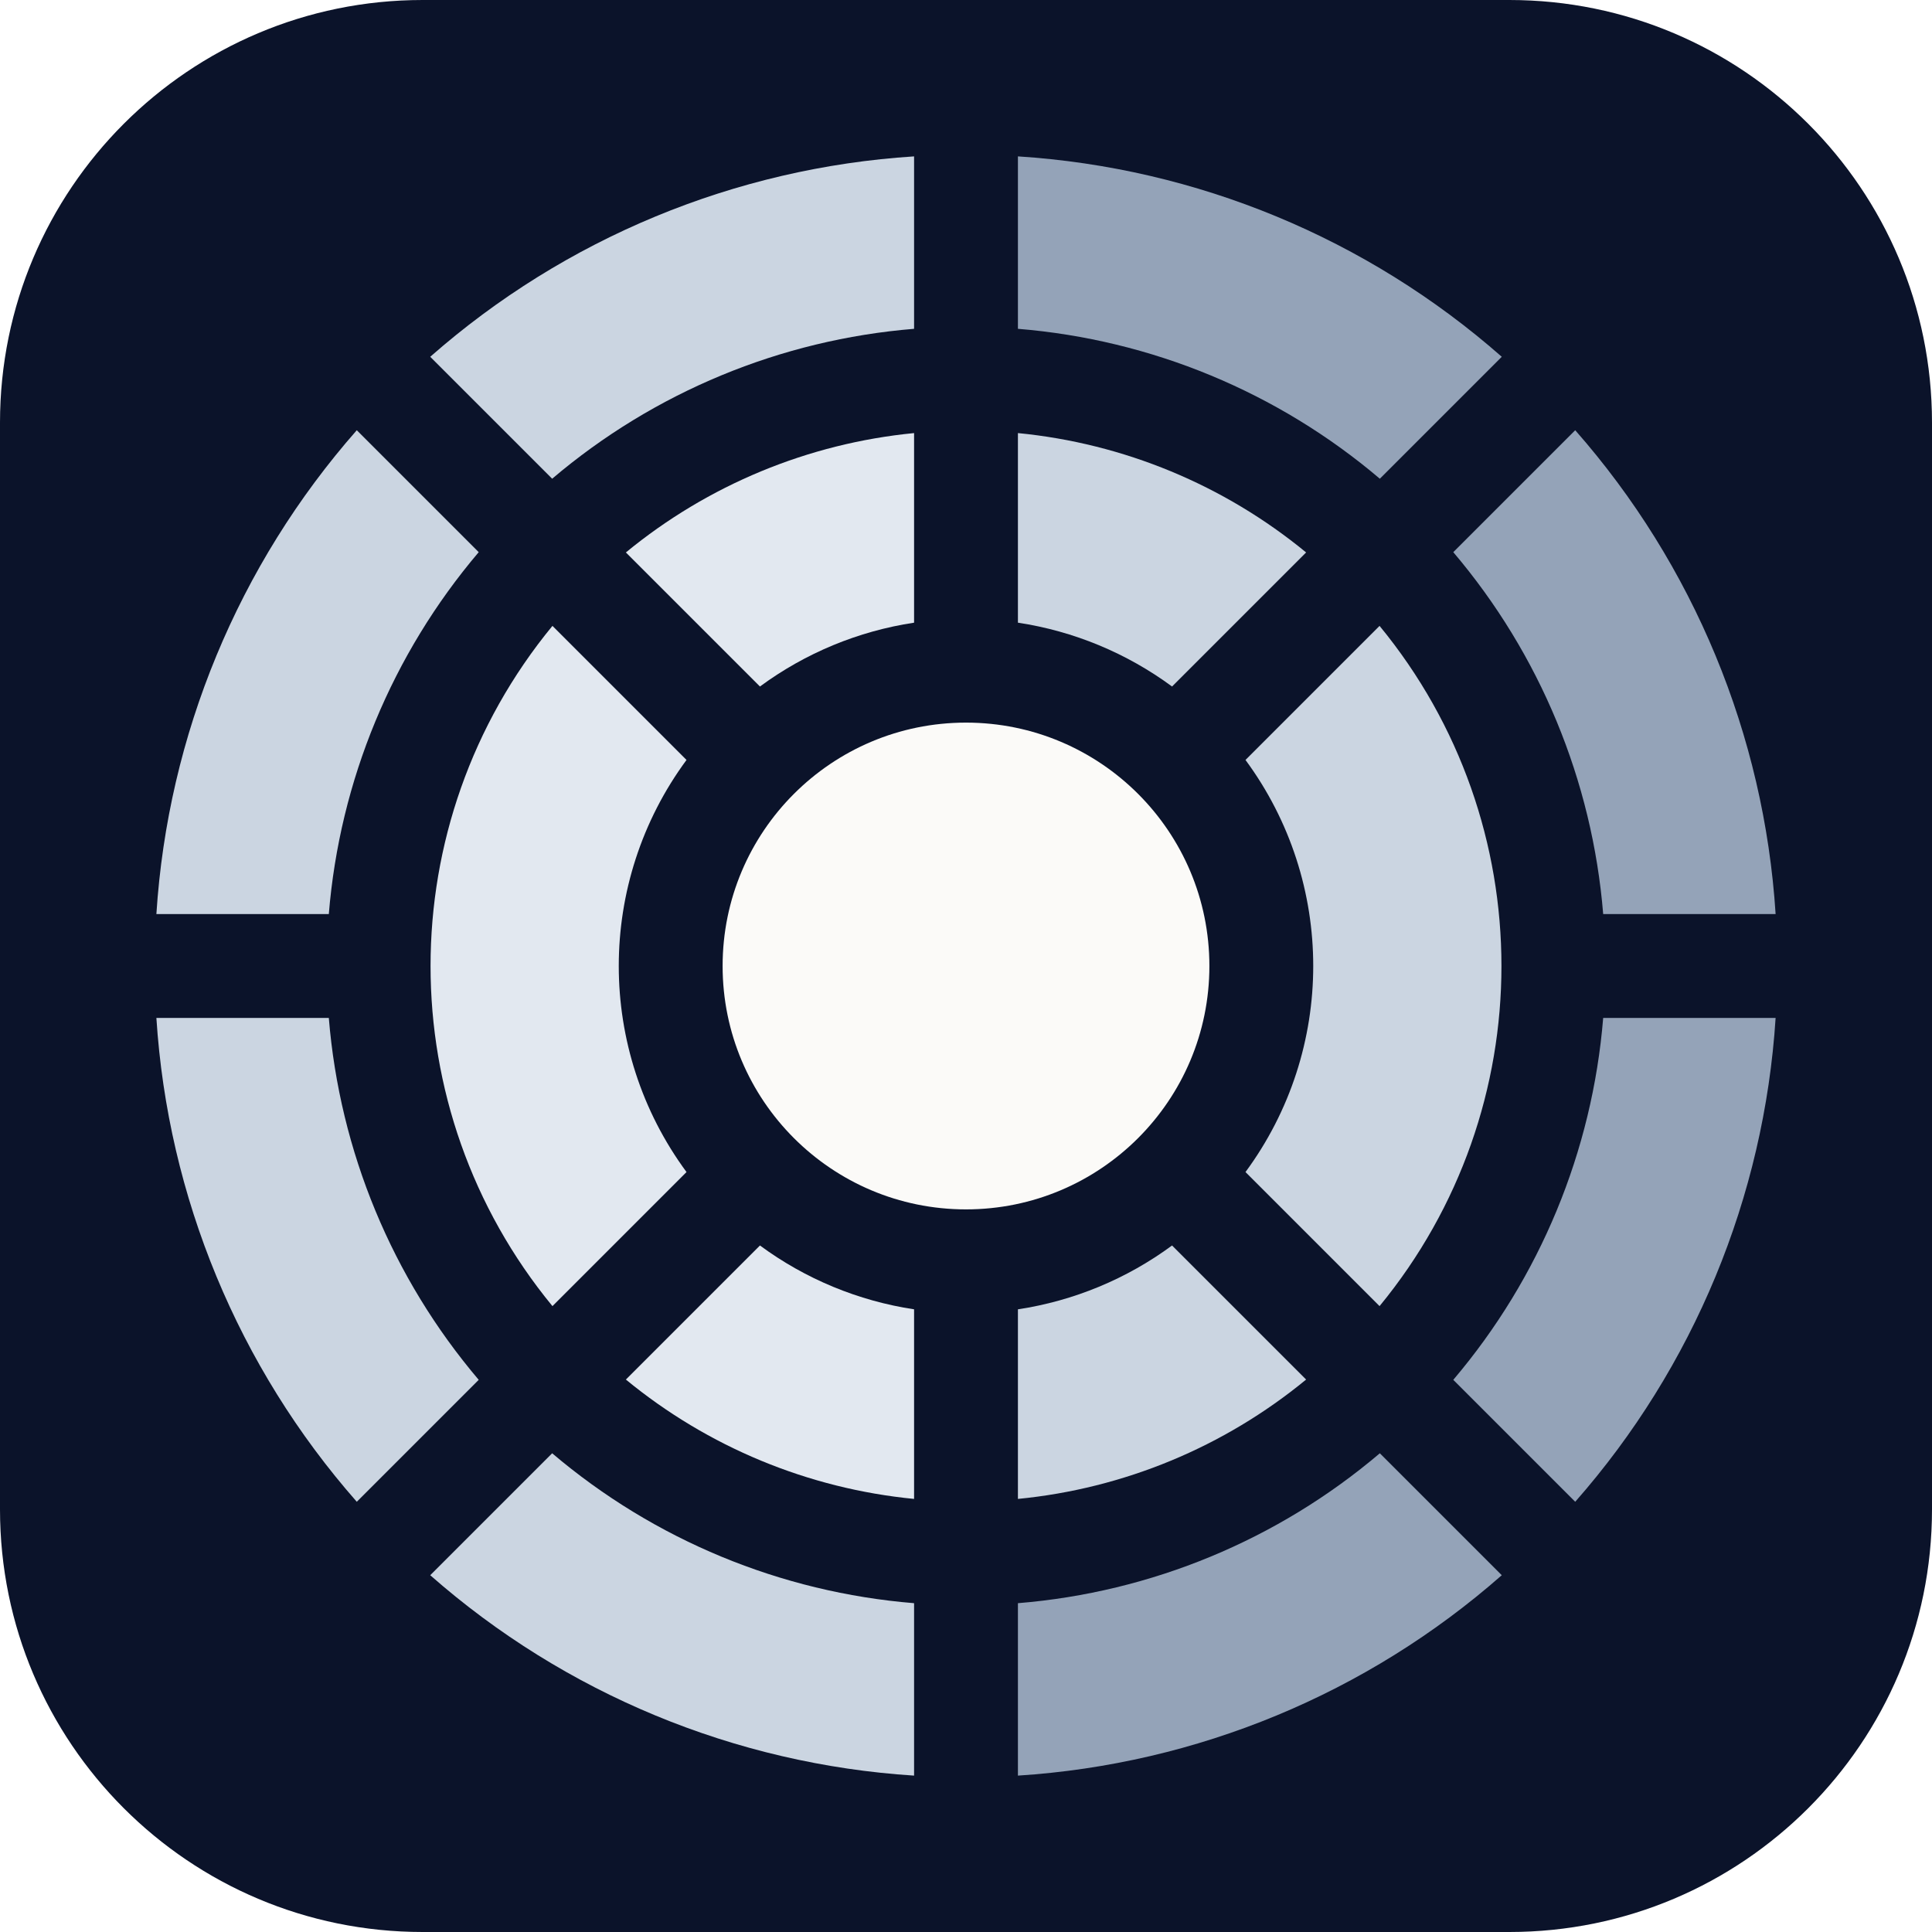
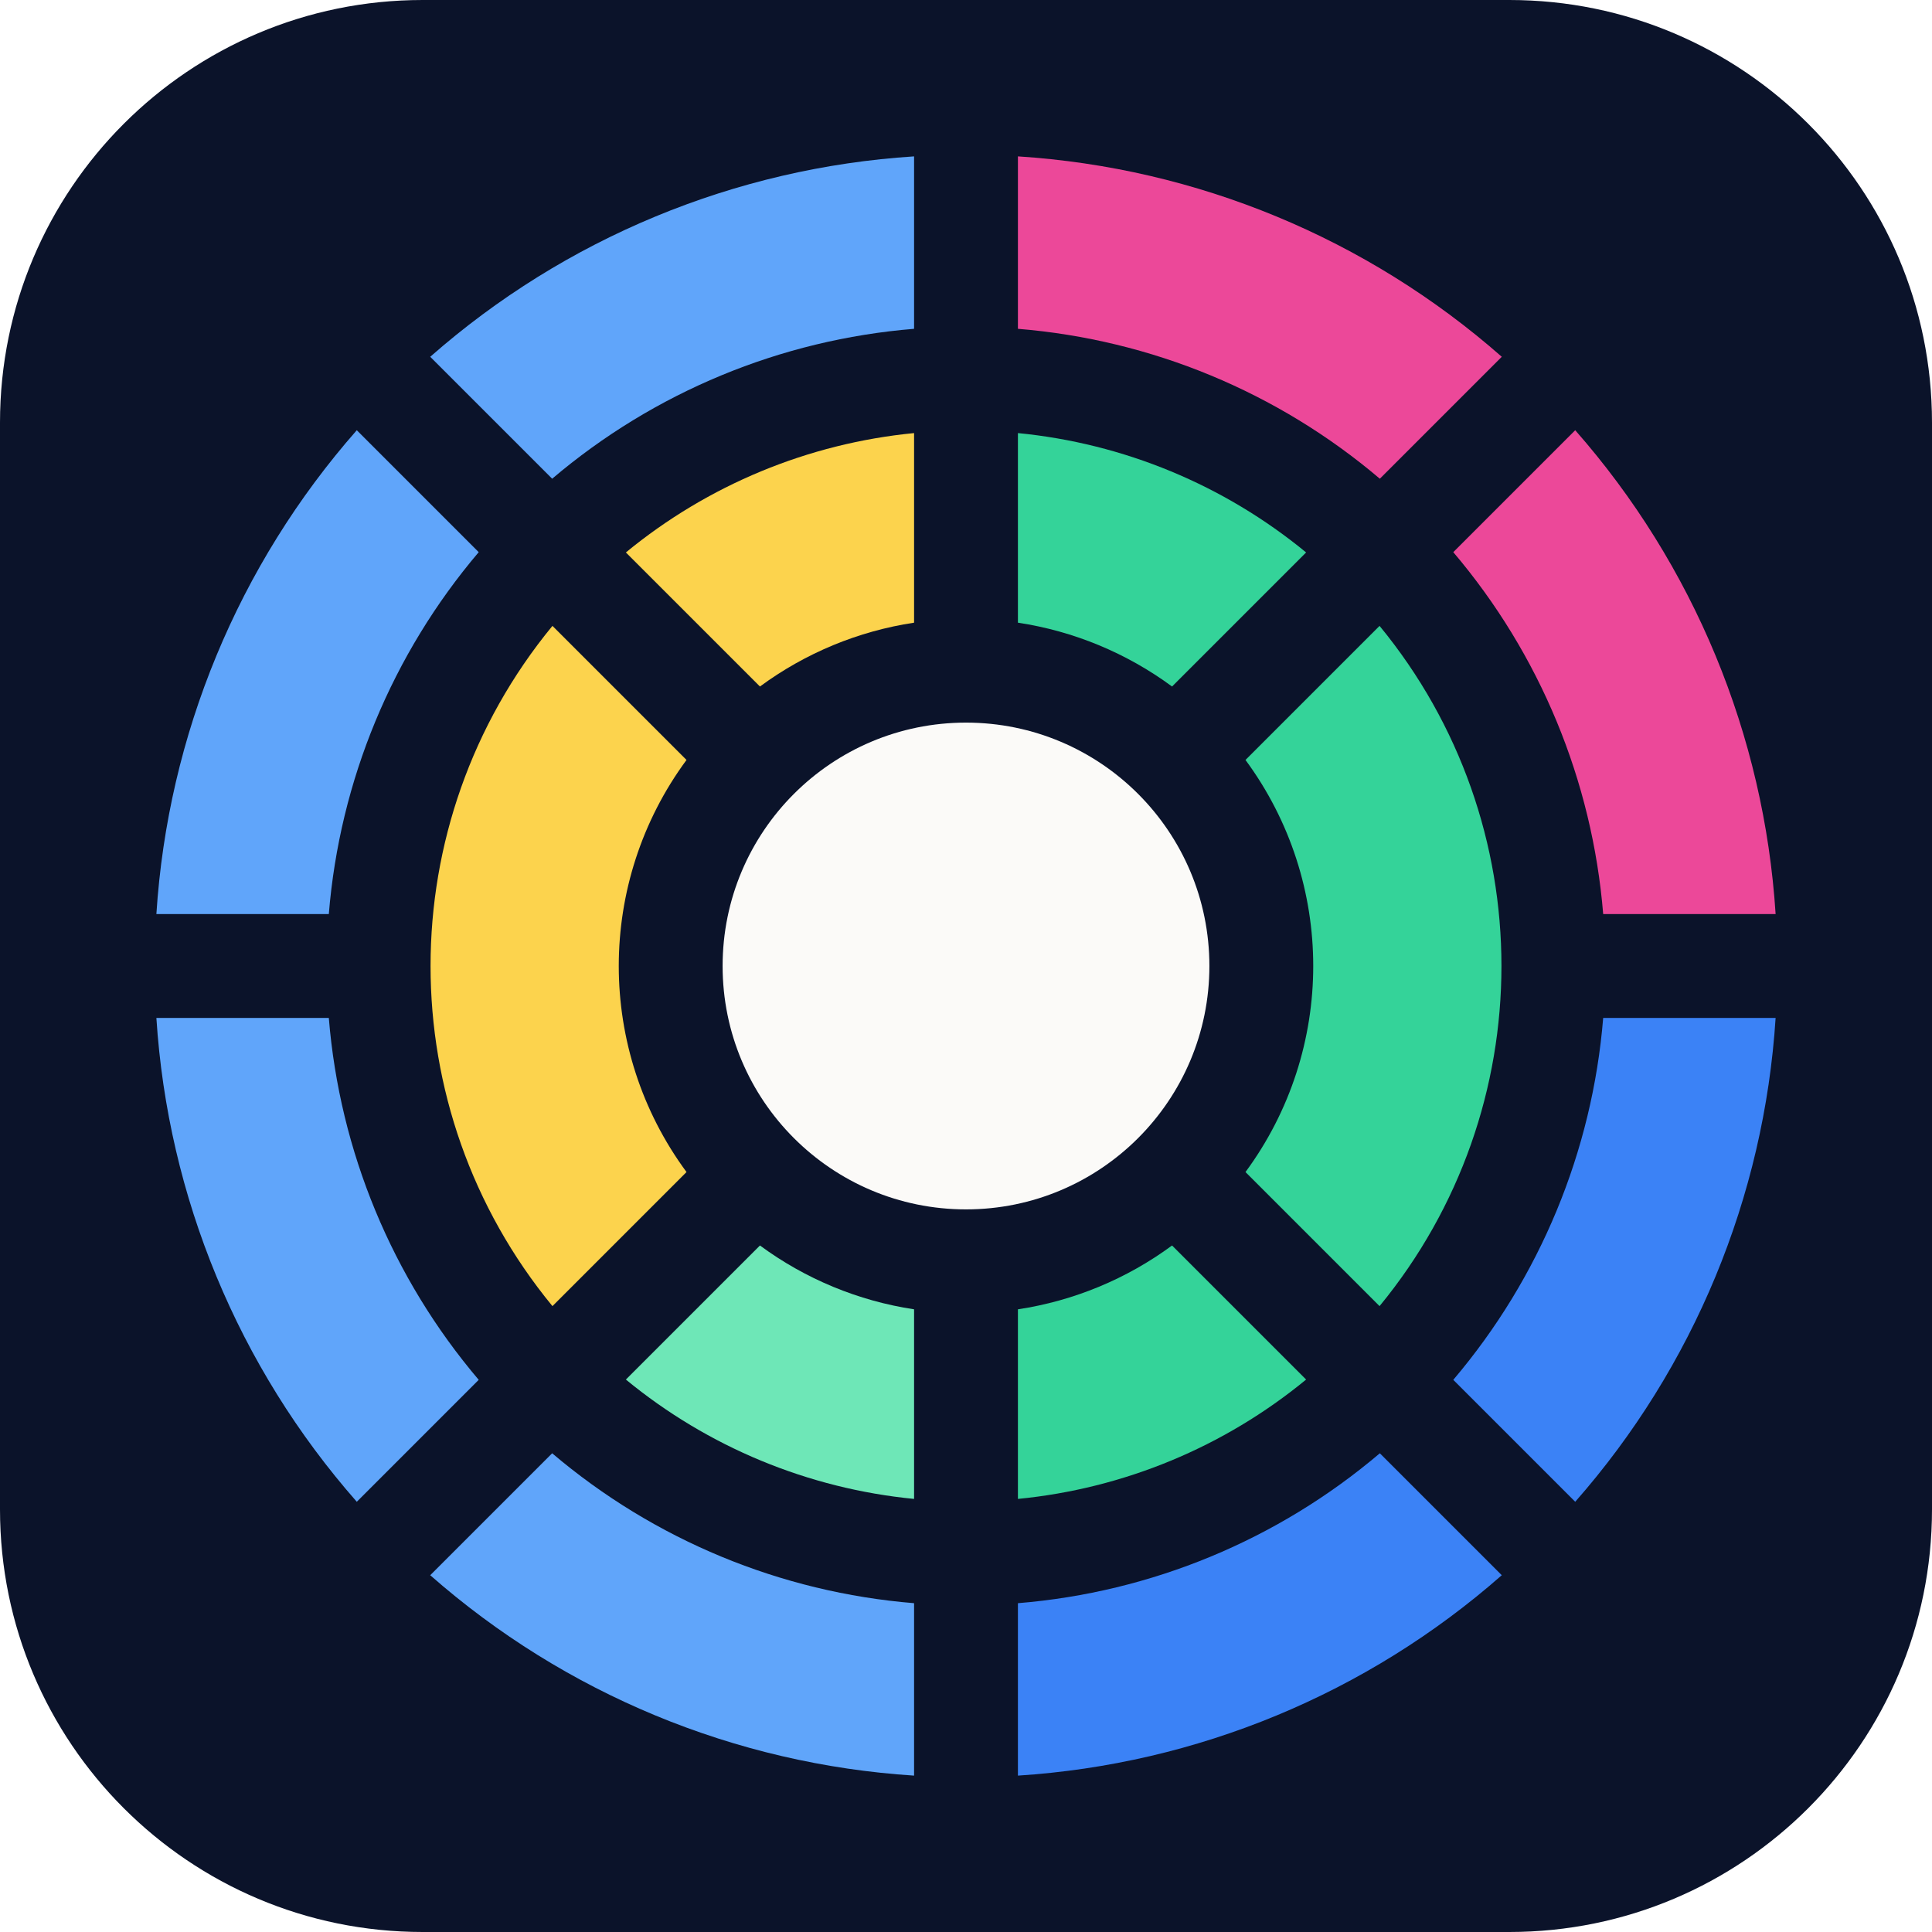
- <svg xmlns="http://www.w3.org/2000/svg" viewBox="0 0 1024 1024" width="1024" height="1024" role="img" aria-label="Lean Mean Clean Apps (slate)">
+ <svg xmlns="http://www.w3.org/2000/svg" viewBox="0 0 1024 1024" width="1024" height="1024" role="img" aria-label="Lean Mean Clean Apps (spectrum)">
  <rect width="1024" height="1024" rx="224" fill="#0B132A" />
  <g transform="translate(512 512) scale(0.86) translate(-512 -512)">
-     <path d="M544 13.03A500 500 0 0 1 842.2 136.54L767.05 211.69A394 394 0 0 0 544 119.3Z" fill="#94A3B8" />
-     <path d="M887.46 181.8A500 500 0 0 1 1010.97 480L904.7 480A394 394 0 0 0 812.31 256.95Z" fill="#94A3B8" />
-     <path d="M1010.97 544A500 500 0 0 1 887.46 842.2L812.31 767.05A394 394 0 0 0 904.7 544Z" fill="#94A3B8" />
-     <path d="M842.2 887.46A500 500 0 0 1 544 1010.97L544 904.7A394 394 0 0 0 767.05 812.31Z" fill="#94A3B8" />
-     <path d="M480 1010.97A500 500 0 0 1 181.8 887.46L256.95 812.31A394 394 0 0 0 480 904.7Z" fill="#CBD5E1" />
-     <path d="M136.54 842.2A500 500 0 0 1 13.03 544L119.3 544A394 394 0 0 0 211.69 767.05Z" fill="#CBD5E1" />
-     <path d="M13.03 480A500 500 0 0 1 136.54 181.8L211.69 256.95A394 394 0 0 0 119.3 480Z" fill="#CBD5E1" />
-     <path d="M181.8 136.54A500 500 0 0 1 480 13.03L480 119.3A394 394 0 0 0 256.95 211.69Z" fill="#CBD5E1" />
-     <path d="M544 183.56A330 330 0 0 1 721.62 257.13L638.99 339.75A214 214 0 0 0 544 300.41Z" fill="#CBD5E1" />
-     <path d="M766.87 302.38A330 330 0 0 1 766.87 721.62L684.25 638.99A214 214 0 0 0 684.25 385.01Z" fill="#CBD5E1" />
-     <path d="M721.62 766.87A330 330 0 0 1 544 840.44L544 723.59A214 214 0 0 0 638.99 684.25Z" fill="#CBD5E1" />
-     <path d="M480 840.44A330 330 0 0 1 302.38 766.87L385.01 684.25A214 214 0 0 0 480 723.59Z" fill="#E2E8F0" />
-     <path d="M257.13 721.62A330 330 0 0 1 257.13 302.38L339.75 385.01A214 214 0 0 0 339.75 638.99Z" fill="#E2E8F0" />
-     <path d="M302.38 257.13A330 330 0 0 1 480 183.56L480 300.41A214 214 0 0 0 385.01 339.75Z" fill="#E2E8F0" />
+     <path d="M544 13.03A500 500 0 0 1 842.2 136.54L767.05 211.69A394 394 0 0 0 544 119.3Z" fill="#EC4899" />
+     <path d="M887.46 181.8A500 500 0 0 1 1010.97 480L904.7 480A394 394 0 0 0 812.31 256.95Z" fill="#EC4899" />
+     <path d="M1010.97 544A500 500 0 0 1 887.46 842.2L812.31 767.05A394 394 0 0 0 904.7 544Z" fill="#3B82F6" />
+     <path d="M842.2 887.46A500 500 0 0 1 544 1010.97L544 904.7A394 394 0 0 0 767.05 812.31Z" fill="#3B82F6" />
+     <path d="M480 1010.97A500 500 0 0 1 181.8 887.46L256.95 812.31A394 394 0 0 0 480 904.7Z" fill="#60A5FA" />
+     <path d="M136.54 842.2A500 500 0 0 1 13.03 544L119.3 544A394 394 0 0 0 211.69 767.05Z" fill="#60A5FA" />
+     <path d="M13.03 480A500 500 0 0 1 136.54 181.8L211.69 256.95A394 394 0 0 0 119.3 480Z" fill="#60A5FA" />
+     <path d="M181.8 136.54A500 500 0 0 1 480 13.03L480 119.3A394 394 0 0 0 256.95 211.69Z" fill="#60A5FA" />
+     <path d="M544 183.56A330 330 0 0 1 721.62 257.13L638.99 339.75A214 214 0 0 0 544 300.41Z" fill="#34D399" />
+     <path d="M766.87 302.38A330 330 0 0 1 766.87 721.62L684.25 638.99A214 214 0 0 0 684.25 385.01Z" fill="#34D399" />
+     <path d="M721.62 766.87A330 330 0 0 1 544 840.44L544 723.59A214 214 0 0 0 638.99 684.25Z" fill="#34D399" />
+     <path d="M480 840.44A330 330 0 0 1 302.38 766.87L385.01 684.25A214 214 0 0 0 480 723.59Z" fill="#6EE7B7" />
+     <path d="M257.13 721.62A330 330 0 0 1 257.13 302.38L339.75 385.01A214 214 0 0 0 339.75 638.99Z" fill="#FCD34D" />
+     <path d="M302.38 257.13A330 330 0 0 1 480 183.56L480 300.41A214 214 0 0 0 385.01 339.75Z" fill="#FCD34D" />
    <circle cx="512" cy="512" r="150" fill="#FBFAF8" />
  </g>
</svg>
